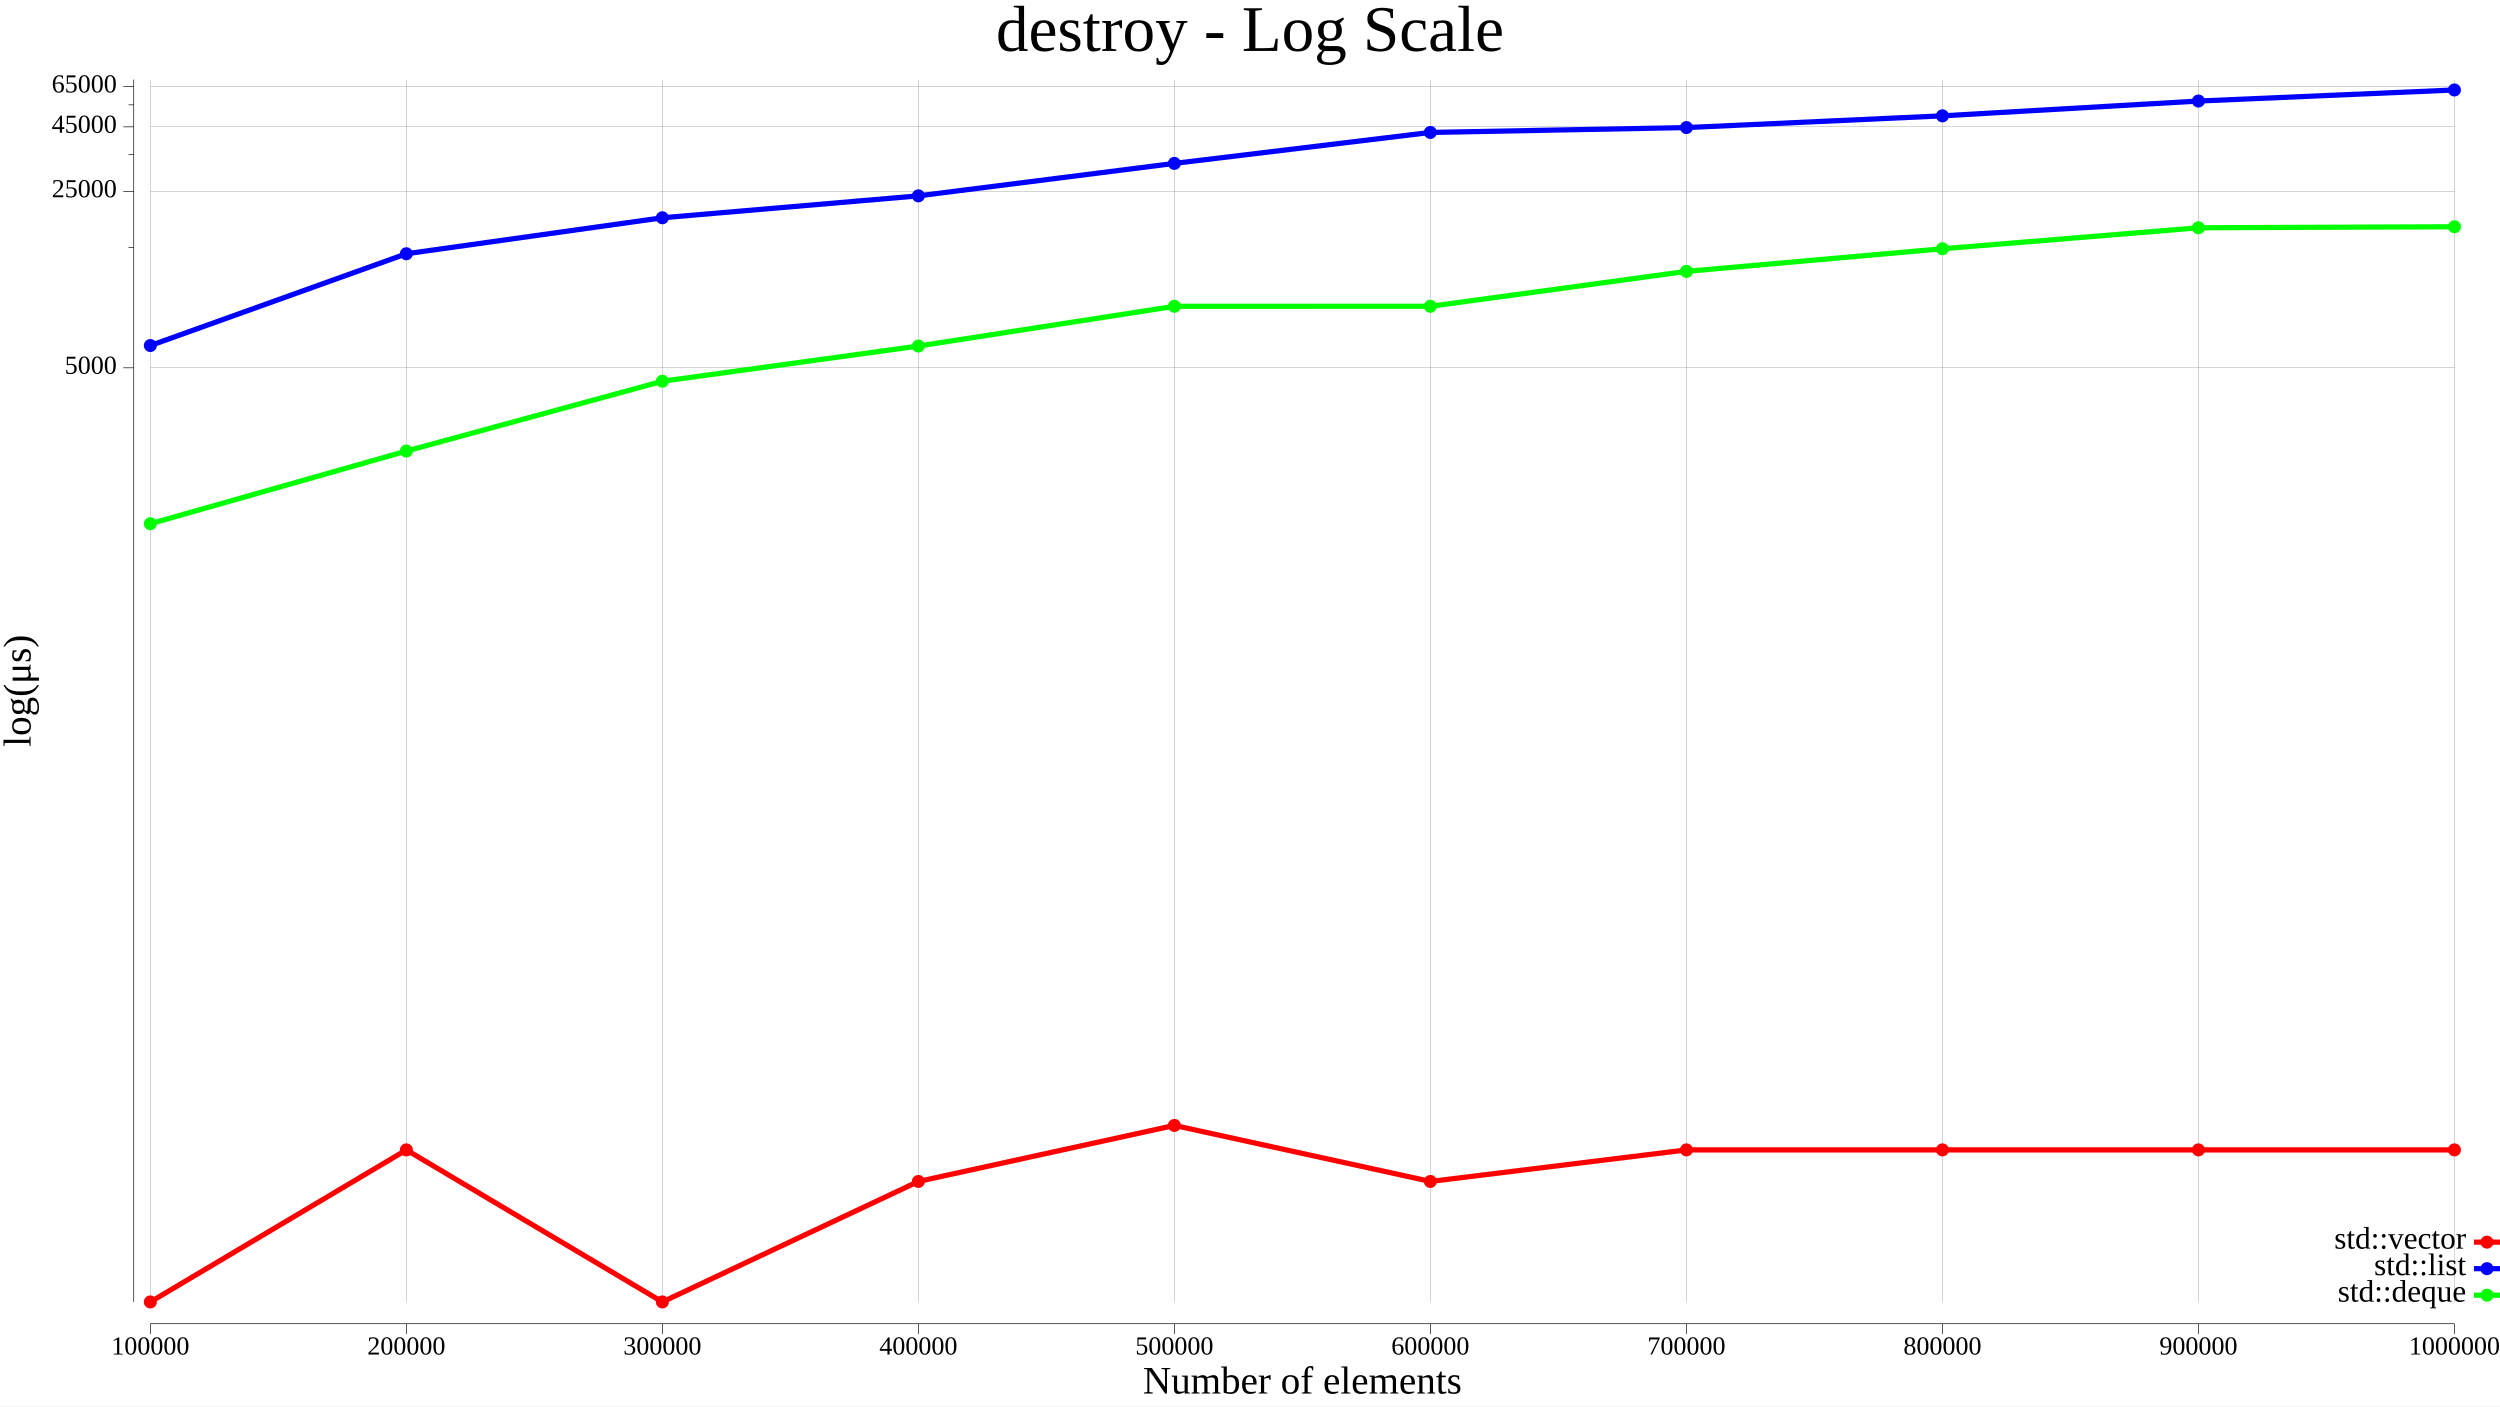
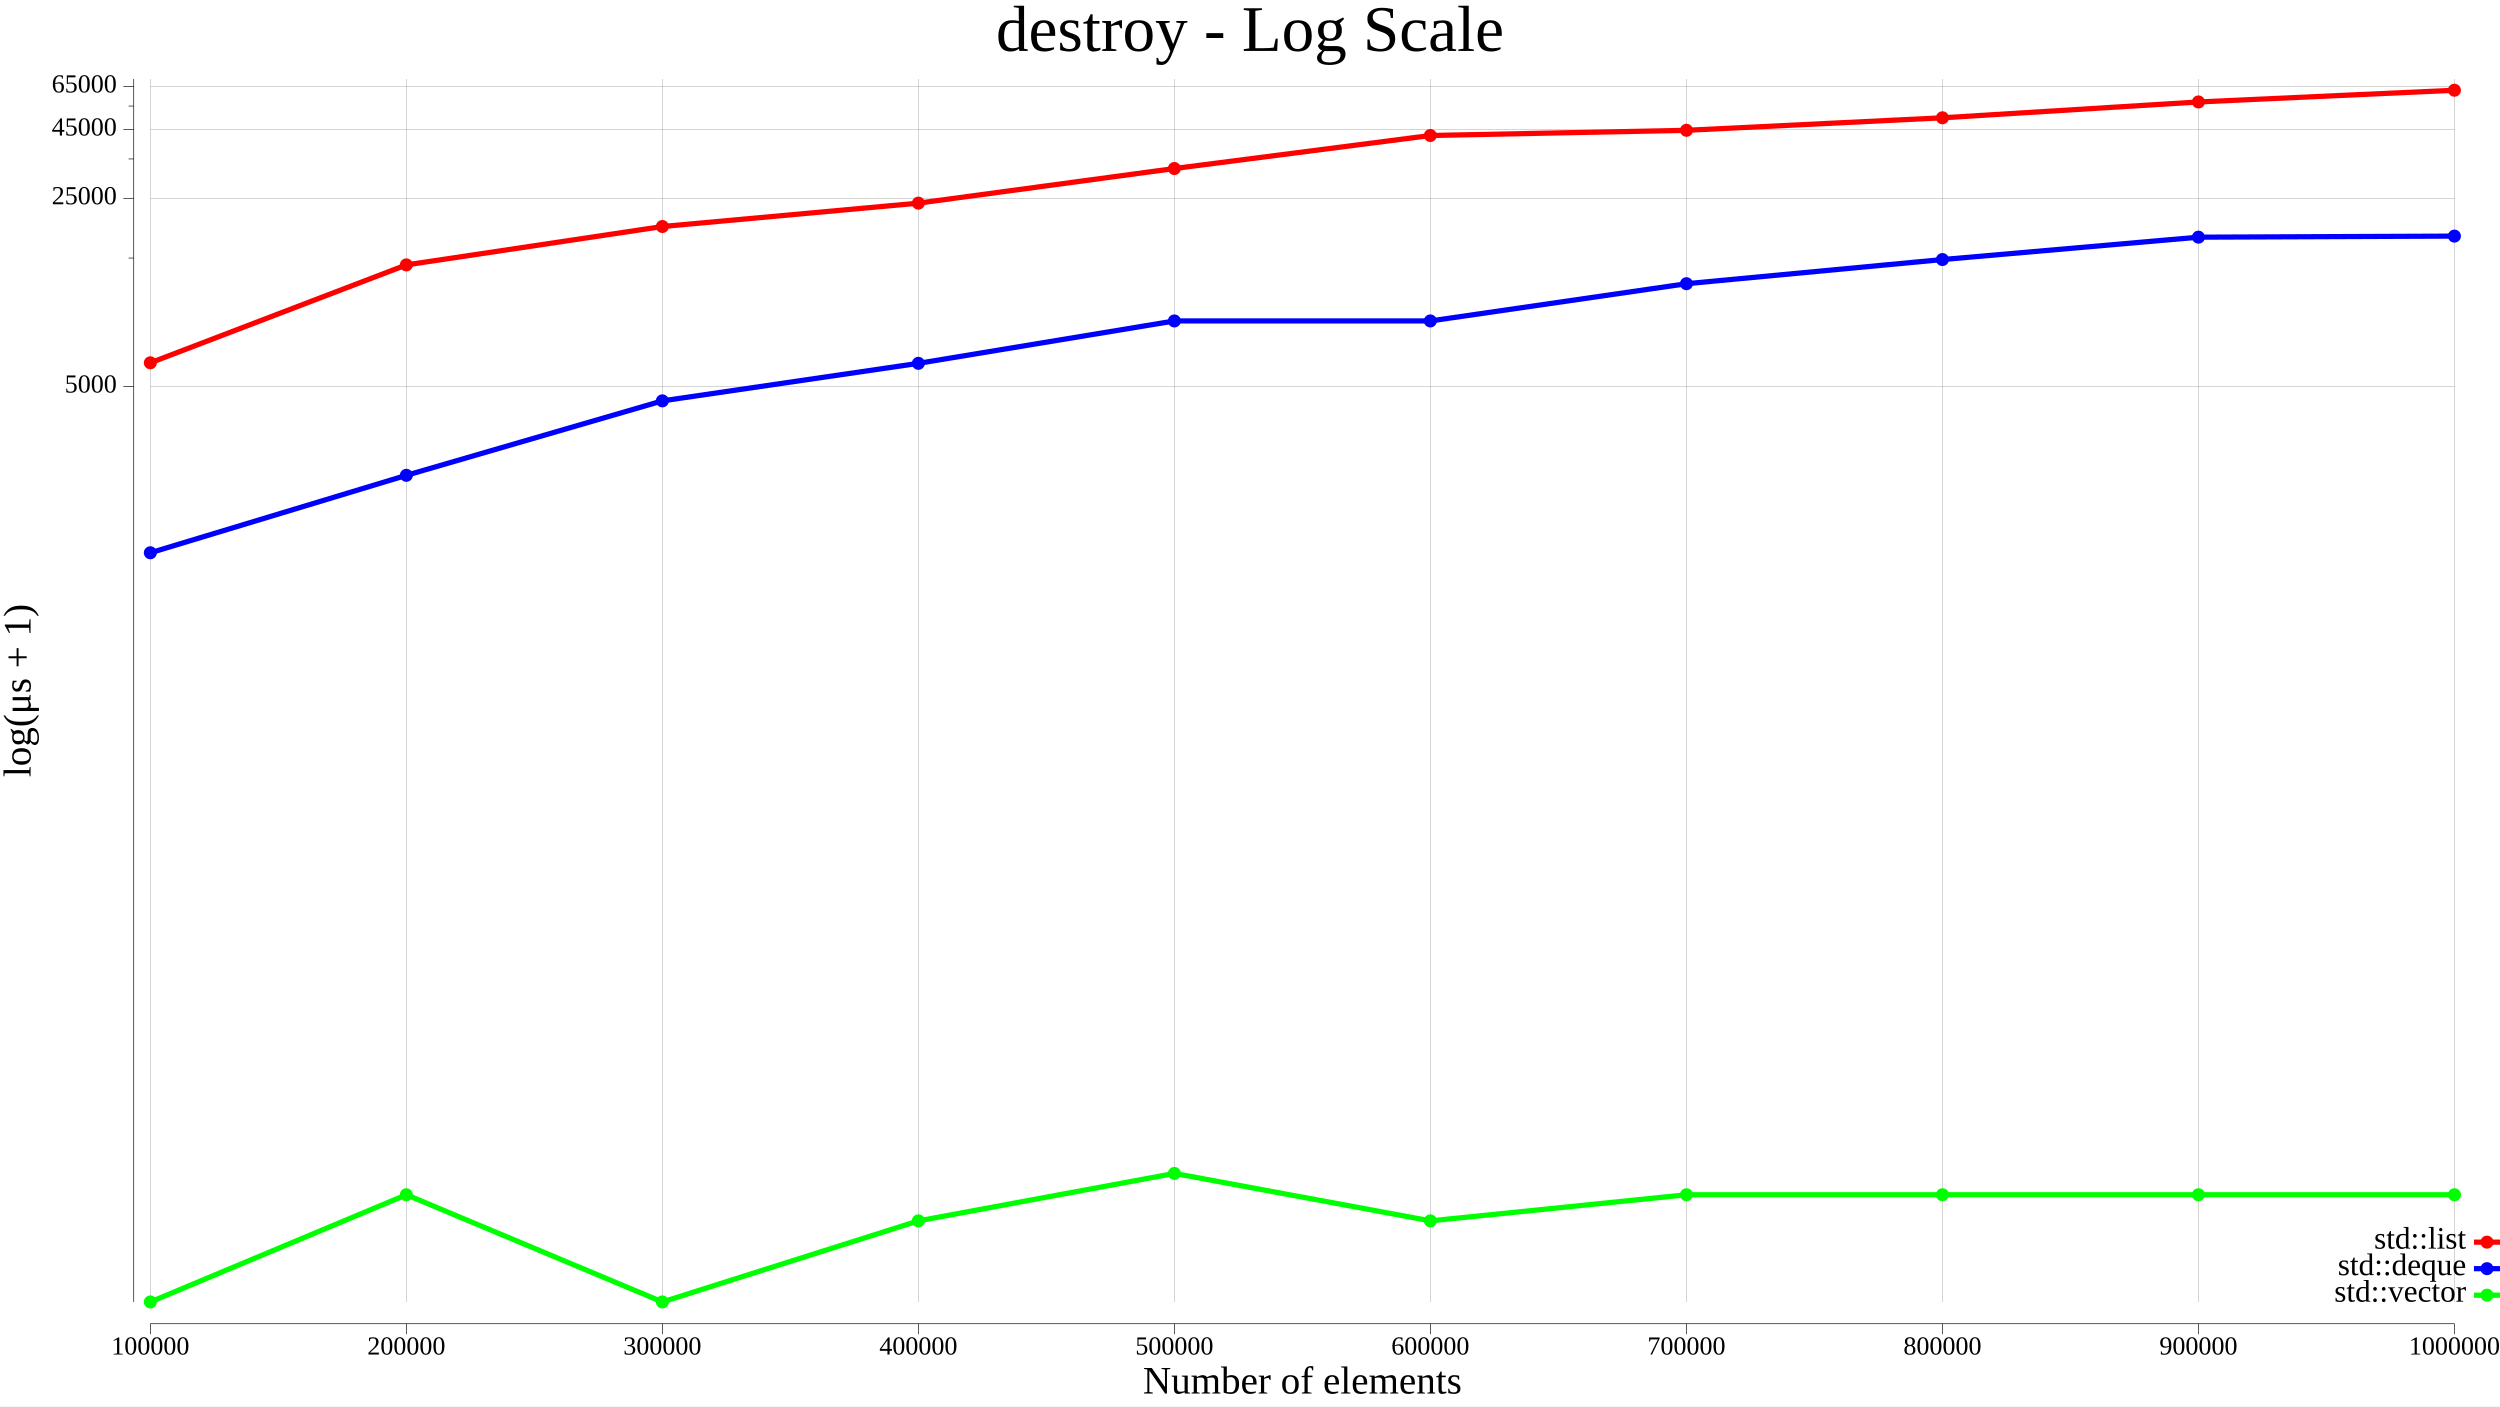
<svg xmlns="http://www.w3.org/2000/svg" width="1920pt" height="1080pt" viewBox="0 0 1920 1080">
  <g transform="scale(1, -1) translate(0, -1080)">
    <path d="M0,0L1920,0L1920,1080L0,1080Z" style="fill:#FFFFFF" />
    <text x="764.92" y="-1040.9" transform="scale(1, -1)" style="font-family:Liberation Serif;font-variant:normal;font-weight:normal;font-style:normal;font-size:50px">destroy - Log Scale</text>
    <text x="877.77" y="-9.756" transform="scale(1, -1)" style="font-family:Liberation Serif;font-variant:normal;font-weight:normal;font-style:normal;font-size:30px">Number of elements</text>
    <text x="85.462" y="-39.727" transform="scale(1, -1)" style="font-family:Liberation Serif;font-variant:normal;font-weight:normal;font-style:normal;font-size:20px">100000</text>
    <text x="282.08" y="-39.727" transform="scale(1, -1)" style="font-family:Liberation Serif;font-variant:normal;font-weight:normal;font-style:normal;font-size:20px">200000</text>
    <text x="478.69" y="-39.727" transform="scale(1, -1)" style="font-family:Liberation Serif;font-variant:normal;font-weight:normal;font-style:normal;font-size:20px">300000</text>
    <text x="675.31" y="-39.727" transform="scale(1, -1)" style="font-family:Liberation Serif;font-variant:normal;font-weight:normal;font-style:normal;font-size:20px">400000</text>
    <text x="871.92" y="-39.727" transform="scale(1, -1)" style="font-family:Liberation Serif;font-variant:normal;font-weight:normal;font-style:normal;font-size:20px">500000</text>
    <text x="1068.5" y="-39.727" transform="scale(1, -1)" style="font-family:Liberation Serif;font-variant:normal;font-weight:normal;font-style:normal;font-size:20px">600000</text>
    <text x="1265.2" y="-39.727" transform="scale(1, -1)" style="font-family:Liberation Serif;font-variant:normal;font-weight:normal;font-style:normal;font-size:20px">700000</text>
    <text x="1461.8" y="-39.727" transform="scale(1, -1)" style="font-family:Liberation Serif;font-variant:normal;font-weight:normal;font-style:normal;font-size:20px">800000</text>
    <text x="1658.4" y="-39.727" transform="scale(1, -1)" style="font-family:Liberation Serif;font-variant:normal;font-weight:normal;font-style:normal;font-size:20px">900000</text>
    <text x="1850" y="-39.727" transform="scale(1, -1)" style="font-family:Liberation Serif;font-variant:normal;font-weight:normal;font-style:normal;font-size:20px">1000000</text>
    <path d="M115.46,55.371L115.46,63.371" style="fill:none;stroke:#000000;stroke-width:0.5" />
    <path d="M312.08,55.371L312.08,63.371" style="fill:none;stroke:#000000;stroke-width:0.5" />
    <path d="M508.69,55.371L508.69,63.371" style="fill:none;stroke:#000000;stroke-width:0.5" />
    <path d="M705.31,55.371L705.31,63.371" style="fill:none;stroke:#000000;stroke-width:0.5" />
    <path d="M901.92,55.371L901.92,63.371" style="fill:none;stroke:#000000;stroke-width:0.5" />
    <path d="M1098.5,55.371L1098.5,63.371" style="fill:none;stroke:#000000;stroke-width:0.5" />
    <path d="M1295.2,55.371L1295.2,63.371" style="fill:none;stroke:#000000;stroke-width:0.5" />
    <path d="M1491.8,55.371L1491.8,63.371" style="fill:none;stroke:#000000;stroke-width:0.5" />
    <path d="M1688.4,55.371L1688.4,63.371" style="fill:none;stroke:#000000;stroke-width:0.5" />
    <path d="M1885,55.371L1885,63.371" style="fill:none;stroke:#000000;stroke-width:0.5" />
    <path d="M115.46,63.371L1885,63.371" style="fill:none;stroke:#000000;stroke-width:0.5" />
    <g transform="rotate(90)">
-       <text x="506.48" y="23.467" transform="scale(1, -1)" style="font-family:Liberation Serif;font-variant:normal;font-weight:normal;font-style:normal;font-size:30px">log(μs)</text>
+       <text x="483.19" y="23.467" transform="scale(1, -1)" style="font-family:Liberation Serif;font-variant:normal;font-weight:normal;font-style:normal;font-size:30px">log(μs + 1)</text>
    </g>
-     <text x="49.712" y="-792.94" transform="scale(1, -1)" style="font-family:Liberation Serif;font-variant:normal;font-weight:normal;font-style:normal;font-size:20px">5000</text>
-     <text x="39.712" y="-928.5" transform="scale(1, -1)" style="font-family:Liberation Serif;font-variant:normal;font-weight:normal;font-style:normal;font-size:20px">25000</text>
-     <text x="39.712" y="-978.01" transform="scale(1, -1)" style="font-family:Liberation Serif;font-variant:normal;font-weight:normal;font-style:normal;font-size:20px">45000</text>
+     <text x="49.712" y="-778.53" transform="scale(1, -1)" style="font-family:Liberation Serif;font-variant:normal;font-weight:normal;font-style:normal;font-size:20px">5000</text>
+     <text x="39.712" y="-923.13" transform="scale(1, -1)" style="font-family:Liberation Serif;font-variant:normal;font-weight:normal;font-style:normal;font-size:20px">25000</text>
+     <text x="39.712" y="-975.94" transform="scale(1, -1)" style="font-family:Liberation Serif;font-variant:normal;font-weight:normal;font-style:normal;font-size:20px">45000</text>
    <text x="39.712" y="-1009" transform="scale(1, -1)" style="font-family:Liberation Serif;font-variant:normal;font-weight:normal;font-style:normal;font-size:20px">65000</text>
-     <path d="M94.712,797.51L102.71,797.51" style="fill:none;stroke:#000000;stroke-width:0.5" />
-     <path d="M94.712,933.07L102.71,933.07" style="fill:none;stroke:#000000;stroke-width:0.5" />
-     <path d="M94.712,982.58L102.71,982.58" style="fill:none;stroke:#000000;stroke-width:0.5" />
+     <path d="M94.712,783.1L102.71,783.1" style="fill:none;stroke:#000000;stroke-width:0.5" />
+     <path d="M94.712,927.7L102.71,927.7" style="fill:none;stroke:#000000;stroke-width:0.5" />
+     <path d="M94.712,980.51L102.71,980.51" style="fill:none;stroke:#000000;stroke-width:0.5" />
    <path d="M94.712,1013.6L102.71,1013.6" style="fill:none;stroke:#000000;stroke-width:0.5" />
-     <path d="M98.712,890.05L102.71,890.05" style="fill:none;stroke:#000000;stroke-width:0.5" />
-     <path d="M98.712,961.41L102.71,961.41" style="fill:none;stroke:#000000;stroke-width:0.5" />
-     <path d="M98.712,999.48L102.71,999.48" style="fill:none;stroke:#000000;stroke-width:0.5" />
-     <path d="M102.71,80.11L102.71,1018.9" style="fill:none;stroke:#000000;stroke-width:0.5" />
-     <path d="M115.46,80.11L115.46,1018.9" style="fill:none;stroke:#808080;stroke-width:0.25" />
-     <path d="M312.08,80.11L312.08,1018.9" style="fill:none;stroke:#808080;stroke-width:0.25" />
-     <path d="M508.69,80.11L508.69,1018.9" style="fill:none;stroke:#808080;stroke-width:0.25" />
-     <path d="M705.31,80.11L705.31,1018.9" style="fill:none;stroke:#808080;stroke-width:0.25" />
-     <path d="M901.92,80.11L901.92,1018.9" style="fill:none;stroke:#808080;stroke-width:0.25" />
-     <path d="M1098.5,80.11L1098.5,1018.9" style="fill:none;stroke:#808080;stroke-width:0.25" />
-     <path d="M1295.2,80.11L1295.2,1018.9" style="fill:none;stroke:#808080;stroke-width:0.25" />
-     <path d="M1491.8,80.11L1491.8,1018.9" style="fill:none;stroke:#808080;stroke-width:0.25" />
-     <path d="M1688.4,80.11L1688.4,1018.9" style="fill:none;stroke:#808080;stroke-width:0.25" />
-     <path d="M1885,80.11L1885,1018.9" style="fill:none;stroke:#808080;stroke-width:0.25" />
-     <path d="M115.46,797.51L1885,797.51" style="fill:none;stroke:#808080;stroke-width:0.25" />
-     <path d="M115.46,933.07L1885,933.07" style="fill:none;stroke:#808080;stroke-width:0.25" />
-     <path d="M115.46,982.58L1885,982.58" style="fill:none;stroke:#808080;stroke-width:0.25" />
+     <path d="M98.712,881.81L102.71,881.81" style="fill:none;stroke:#000000;stroke-width:0.5" />
+     <path d="M98.712,957.93L102.71,957.93" style="fill:none;stroke:#000000;stroke-width:0.5" />
+     <path d="M98.712,998.54L102.71,998.54" style="fill:none;stroke:#000000;stroke-width:0.5" />
+     <path d="M102.71,80.11L102.71,1019.3" style="fill:none;stroke:#000000;stroke-width:0.5" />
+     <path d="M115.46,80.11L115.46,1019.3" style="fill:none;stroke:#808080;stroke-width:0.25" />
+     <path d="M312.08,80.11L312.08,1019.3" style="fill:none;stroke:#808080;stroke-width:0.25" />
+     <path d="M508.69,80.11L508.69,1019.3" style="fill:none;stroke:#808080;stroke-width:0.25" />
+     <path d="M705.31,80.11L705.31,1019.3" style="fill:none;stroke:#808080;stroke-width:0.25" />
+     <path d="M901.92,80.11L901.92,1019.3" style="fill:none;stroke:#808080;stroke-width:0.25" />
+     <path d="M1098.5,80.11L1098.5,1019.3" style="fill:none;stroke:#808080;stroke-width:0.25" />
+     <path d="M1295.2,80.11L1295.2,1019.3" style="fill:none;stroke:#808080;stroke-width:0.25" />
+     <path d="M1491.8,80.11L1491.8,1019.3" style="fill:none;stroke:#808080;stroke-width:0.25" />
+     <path d="M1688.4,80.11L1688.4,1019.3" style="fill:none;stroke:#808080;stroke-width:0.25" />
+     <path d="M1885,80.11L1885,1019.3" style="fill:none;stroke:#808080;stroke-width:0.25" />
+     <path d="M115.46,783.1L1885,783.1" style="fill:none;stroke:#808080;stroke-width:0.25" />
+     <path d="M115.46,927.7L1885,927.7" style="fill:none;stroke:#808080;stroke-width:0.25" />
+     <path d="M115.46,980.51L1885,980.51" style="fill:none;stroke:#808080;stroke-width:0.25" />
    <path d="M115.46,1013.6L1885,1013.6" style="fill:none;stroke:#808080;stroke-width:0.25" />
-     <path d="M115.46,80.11L312.08,196.88L508.69,80.11L705.31,172.65L901.92,215.67L1098.5,172.65L1295.2,196.88L1491.8,196.88L1688.4,196.88L1885,196.88" style="fill:none;stroke:#FF0000;stroke-width:4" />
-     <path d="M120.46,80.11A5,5 0 1 1 110.46,80.11A5,5 0 1 1 120.46,80.11Z" style="fill:#FF0000" />
-     <path d="M317.08,196.88A5,5 0 1 1 307.08,196.88A5,5 0 1 1 317.08,196.88Z" style="fill:#FF0000" />
-     <path d="M513.69,80.11A5,5 0 1 1 503.69,80.11A5,5 0 1 1 513.69,80.11Z" style="fill:#FF0000" />
-     <path d="M710.31,172.65A5,5 0 1 1 700.31,172.65A5,5 0 1 1 710.31,172.65Z" style="fill:#FF0000" />
-     <path d="M906.92,215.67A5,5 0 1 1 896.92,215.67A5,5 0 1 1 906.92,215.67Z" style="fill:#FF0000" />
-     <path d="M1103.5,172.65A5,5 0 1 1 1093.5,172.65A5,5 0 1 1 1103.5,172.65Z" style="fill:#FF0000" />
-     <path d="M1300.2,196.88A5,5 0 1 1 1290.2,196.88A5,5 0 1 1 1300.2,196.88Z" style="fill:#FF0000" />
-     <path d="M1496.8,196.88A5,5 0 1 1 1486.8,196.88A5,5 0 1 1 1496.8,196.88Z" style="fill:#FF0000" />
-     <path d="M1693.4,196.88A5,5 0 1 1 1683.4,196.88A5,5 0 1 1 1693.4,196.88Z" style="fill:#FF0000" />
-     <path d="M1890,196.88A5,5 0 1 1 1880,196.88A5,5 0 1 1 1890,196.88Z" style="fill:#FF0000" />
-     <path d="M115.46,814.62L312.08,885.12L508.69,912.76L705.31,929.59L901.92,954.52L1098.5,978.29L1295.2,982.03L1491.8,991.04L1688.4,1002.4L1885,1010.9" style="fill:none;stroke:#0000FF;stroke-width:4" />
-     <path d="M120.46,814.62A5,5 0 1 1 110.46,814.62A5,5 0 1 1 120.46,814.62Z" style="fill:#0000FF" />
-     <path d="M317.08,885.12A5,5 0 1 1 307.08,885.12A5,5 0 1 1 317.08,885.12Z" style="fill:#0000FF" />
-     <path d="M513.69,912.76A5,5 0 1 1 503.69,912.76A5,5 0 1 1 513.69,912.76Z" style="fill:#0000FF" />
-     <path d="M710.31,929.59A5,5 0 1 1 700.31,929.59A5,5 0 1 1 710.31,929.59Z" style="fill:#0000FF" />
-     <path d="M906.92,954.52A5,5 0 1 1 896.92,954.52A5,5 0 1 1 906.92,954.52Z" style="fill:#0000FF" />
-     <path d="M1103.5,978.29A5,5 0 1 1 1093.5,978.29A5,5 0 1 1 1103.5,978.29Z" style="fill:#0000FF" />
-     <path d="M1300.2,982.03A5,5 0 1 1 1290.2,982.03A5,5 0 1 1 1300.2,982.03Z" style="fill:#0000FF" />
-     <path d="M1496.8,991.04A5,5 0 1 1 1486.8,991.04A5,5 0 1 1 1496.8,991.04Z" style="fill:#0000FF" />
-     <path d="M1693.4,1002.4A5,5 0 1 1 1683.4,1002.4A5,5 0 1 1 1693.4,1002.4Z" style="fill:#0000FF" />
-     <path d="M1890,1010.9A5,5 0 1 1 1880,1010.9A5,5 0 1 1 1890,1010.9Z" style="fill:#0000FF" />
-     <path d="M115.46,677.79L312.08,733.59L508.69,787.22L705.31,814.25L901.92,844.76L1098.5,844.77L1295.2,871.59L1491.8,888.97L1688.4,905.08L1885,905.85" style="fill:none;stroke:#00FF00;stroke-width:4" />
-     <path d="M120.46,677.79A5,5 0 1 1 110.46,677.79A5,5 0 1 1 120.46,677.79Z" style="fill:#00FF00" />
-     <path d="M317.08,733.59A5,5 0 1 1 307.08,733.59A5,5 0 1 1 317.08,733.59Z" style="fill:#00FF00" />
-     <path d="M513.69,787.22A5,5 0 1 1 503.69,787.22A5,5 0 1 1 513.69,787.22Z" style="fill:#00FF00" />
-     <path d="M710.31,814.25A5,5 0 1 1 700.31,814.25A5,5 0 1 1 710.31,814.25Z" style="fill:#00FF00" />
-     <path d="M906.92,844.76A5,5 0 1 1 896.92,844.76A5,5 0 1 1 906.92,844.76Z" style="fill:#00FF00" />
-     <path d="M1103.5,844.77A5,5 0 1 1 1093.5,844.77A5,5 0 1 1 1103.5,844.77Z" style="fill:#00FF00" />
-     <path d="M1300.2,871.59A5,5 0 1 1 1290.2,871.59A5,5 0 1 1 1300.2,871.59Z" style="fill:#00FF00" />
-     <path d="M1496.8,888.97A5,5 0 1 1 1486.8,888.97A5,5 0 1 1 1496.8,888.97Z" style="fill:#00FF00" />
-     <path d="M1693.4,905.08A5,5 0 1 1 1683.4,905.08A5,5 0 1 1 1693.4,905.08Z" style="fill:#00FF00" />
-     <path d="M1890,905.85A5,5 0 1 1 1880,905.85A5,5 0 1 1 1890,905.85Z" style="fill:#00FF00" />
+     <path d="M115.46,801.36L312.08,876.56L508.69,906.04L705.31,923.99L901.92,950.58L1098.5,975.94L1295.2,979.93L1491.8,989.54L1688.4,1001.7L1885,1010.7" style="fill:none;stroke:#FF0000;stroke-width:4" />
+     <path d="M120.46,801.36A5,5 0 1 1 110.46,801.36A5,5 0 1 1 120.46,801.36Z" style="fill:#FF0000" />
+     <path d="M317.08,876.56A5,5 0 1 1 307.08,876.56A5,5 0 1 1 317.08,876.56Z" style="fill:#FF0000" />
+     <path d="M513.69,906.04A5,5 0 1 1 503.69,906.04A5,5 0 1 1 513.69,906.04Z" style="fill:#FF0000" />
+     <path d="M710.31,923.99A5,5 0 1 1 700.31,923.99A5,5 0 1 1 710.31,923.99Z" style="fill:#FF0000" />
+     <path d="M906.92,950.58A5,5 0 1 1 896.92,950.58A5,5 0 1 1 906.92,950.58Z" style="fill:#FF0000" />
+     <path d="M1103.5,975.94A5,5 0 1 1 1093.5,975.94A5,5 0 1 1 1103.5,975.94Z" style="fill:#FF0000" />
+     <path d="M1300.2,979.93A5,5 0 1 1 1290.2,979.93A5,5 0 1 1 1300.2,979.93Z" style="fill:#FF0000" />
+     <path d="M1496.8,989.54A5,5 0 1 1 1486.8,989.54A5,5 0 1 1 1496.8,989.54Z" style="fill:#FF0000" />
+     <path d="M1693.4,1001.7A5,5 0 1 1 1683.4,1001.7A5,5 0 1 1 1693.4,1001.7Z" style="fill:#FF0000" />
+     <path d="M1890,1010.7A5,5 0 1 1 1880,1010.7A5,5 0 1 1 1890,1010.7Z" style="fill:#FF0000" />
+     <path d="M115.46,655.47L312.08,714.95L508.69,772.14L705.31,800.96L901.92,833.51L1098.5,833.52L1295.2,862.12L1491.8,880.67L1688.4,897.85L1885,898.67" style="fill:none;stroke:#0000FF;stroke-width:4" />
+     <path d="M120.46,655.47A5,5 0 1 1 110.46,655.47A5,5 0 1 1 120.46,655.47Z" style="fill:#0000FF" />
+     <path d="M317.08,714.95A5,5 0 1 1 307.08,714.95A5,5 0 1 1 317.08,714.95Z" style="fill:#0000FF" />
+     <path d="M513.69,772.14A5,5 0 1 1 503.69,772.14A5,5 0 1 1 513.69,772.14Z" style="fill:#0000FF" />
+     <path d="M710.31,800.96A5,5 0 1 1 700.31,800.96A5,5 0 1 1 710.31,800.96Z" style="fill:#0000FF" />
+     <path d="M906.92,833.51A5,5 0 1 1 896.92,833.51A5,5 0 1 1 906.92,833.51Z" style="fill:#0000FF" />
+     <path d="M1103.5,833.52A5,5 0 1 1 1093.5,833.52A5,5 0 1 1 1103.5,833.52Z" style="fill:#0000FF" />
+     <path d="M1300.2,862.12A5,5 0 1 1 1290.2,862.12A5,5 0 1 1 1300.2,862.12Z" style="fill:#0000FF" />
+     <path d="M1496.8,880.67A5,5 0 1 1 1486.8,880.67A5,5 0 1 1 1496.8,880.67Z" style="fill:#0000FF" />
+     <path d="M1693.4,897.85A5,5 0 1 1 1683.4,897.85A5,5 0 1 1 1693.4,897.85Z" style="fill:#0000FF" />
+     <path d="M1890,898.67A5,5 0 1 1 1880,898.67A5,5 0 1 1 1890,898.67Z" style="fill:#0000FF" />
+     <path d="M115.46,80.11L312.08,162.44L508.69,80.11L705.31,142.39L901.92,178.82L1098.5,142.39L1295.2,162.44L1491.8,162.44L1688.4,162.44L1885,162.44" style="fill:none;stroke:#00FF00;stroke-width:4" />
+     <path d="M120.46,80.11A5,5 0 1 1 110.46,80.11A5,5 0 1 1 120.46,80.11Z" style="fill:#00FF00" />
+     <path d="M317.08,162.44A5,5 0 1 1 307.08,162.44A5,5 0 1 1 317.08,162.44Z" style="fill:#00FF00" />
+     <path d="M513.69,80.11A5,5 0 1 1 503.69,80.11A5,5 0 1 1 513.69,80.11Z" style="fill:#00FF00" />
+     <path d="M710.31,142.39A5,5 0 1 1 700.31,142.39A5,5 0 1 1 710.31,142.39Z" style="fill:#00FF00" />
+     <path d="M906.92,178.82A5,5 0 1 1 896.92,178.82A5,5 0 1 1 906.92,178.82Z" style="fill:#00FF00" />
+     <path d="M1103.5,142.39A5,5 0 1 1 1093.5,142.39A5,5 0 1 1 1103.5,142.39Z" style="fill:#00FF00" />
+     <path d="M1300.2,162.44A5,5 0 1 1 1290.2,162.44A5,5 0 1 1 1300.2,162.44Z" style="fill:#00FF00" />
+     <path d="M1496.8,162.44A5,5 0 1 1 1486.8,162.44A5,5 0 1 1 1496.8,162.44Z" style="fill:#00FF00" />
+     <path d="M1693.4,162.44A5,5 0 1 1 1683.4,162.44A5,5 0 1 1 1693.4,162.44Z" style="fill:#00FF00" />
+     <path d="M1890,162.44A5,5 0 1 1 1880,162.44A5,5 0 1 1 1890,162.44Z" style="fill:#00FF00" />
    <path d="M1900,126.03L1920,126.03" style="fill:none;stroke:#FF0000;stroke-width:4" />
    <path d="M1915,126.03A5,5 0 1 1 1905,126.03A5,5 0 1 1 1915,126.03Z" style="fill:#FF0000" />
-     <text x="1792.7" y="-121.05" transform="scale(1, -1)" style="font-family:Liberation Serif;font-variant:normal;font-weight:normal;font-style:normal;font-size:24px">std::vector</text>
+     <text x="1823.3" y="-121.05" transform="scale(1, -1)" style="font-family:Liberation Serif;font-variant:normal;font-weight:normal;font-style:normal;font-size:24px">std::list</text>
    <path d="M1900,105.66L1920,105.66" style="fill:none;stroke:#0000FF;stroke-width:4" />
    <path d="M1915,105.66A5,5 0 1 1 1905,105.66A5,5 0 1 1 1915,105.66Z" style="fill:#0000FF" />
-     <text x="1823.3" y="-100.69" transform="scale(1, -1)" style="font-family:Liberation Serif;font-variant:normal;font-weight:normal;font-style:normal;font-size:24px">std::list</text>
+     <text x="1795.4" y="-100.69" transform="scale(1, -1)" style="font-family:Liberation Serif;font-variant:normal;font-weight:normal;font-style:normal;font-size:24px">std::deque</text>
    <path d="M1900,85.294L1920,85.294" style="fill:none;stroke:#00FF00;stroke-width:4" />
    <path d="M1915,85.294A5,5 0 1 1 1905,85.294A5,5 0 1 1 1915,85.294Z" style="fill:#00FF00" />
-     <text x="1795.4" y="-80.319" transform="scale(1, -1)" style="font-family:Liberation Serif;font-variant:normal;font-weight:normal;font-style:normal;font-size:24px">std::deque</text>
+     <text x="1792.7" y="-80.319" transform="scale(1, -1)" style="font-family:Liberation Serif;font-variant:normal;font-weight:normal;font-style:normal;font-size:24px">std::vector</text>
  </g>
</svg>
